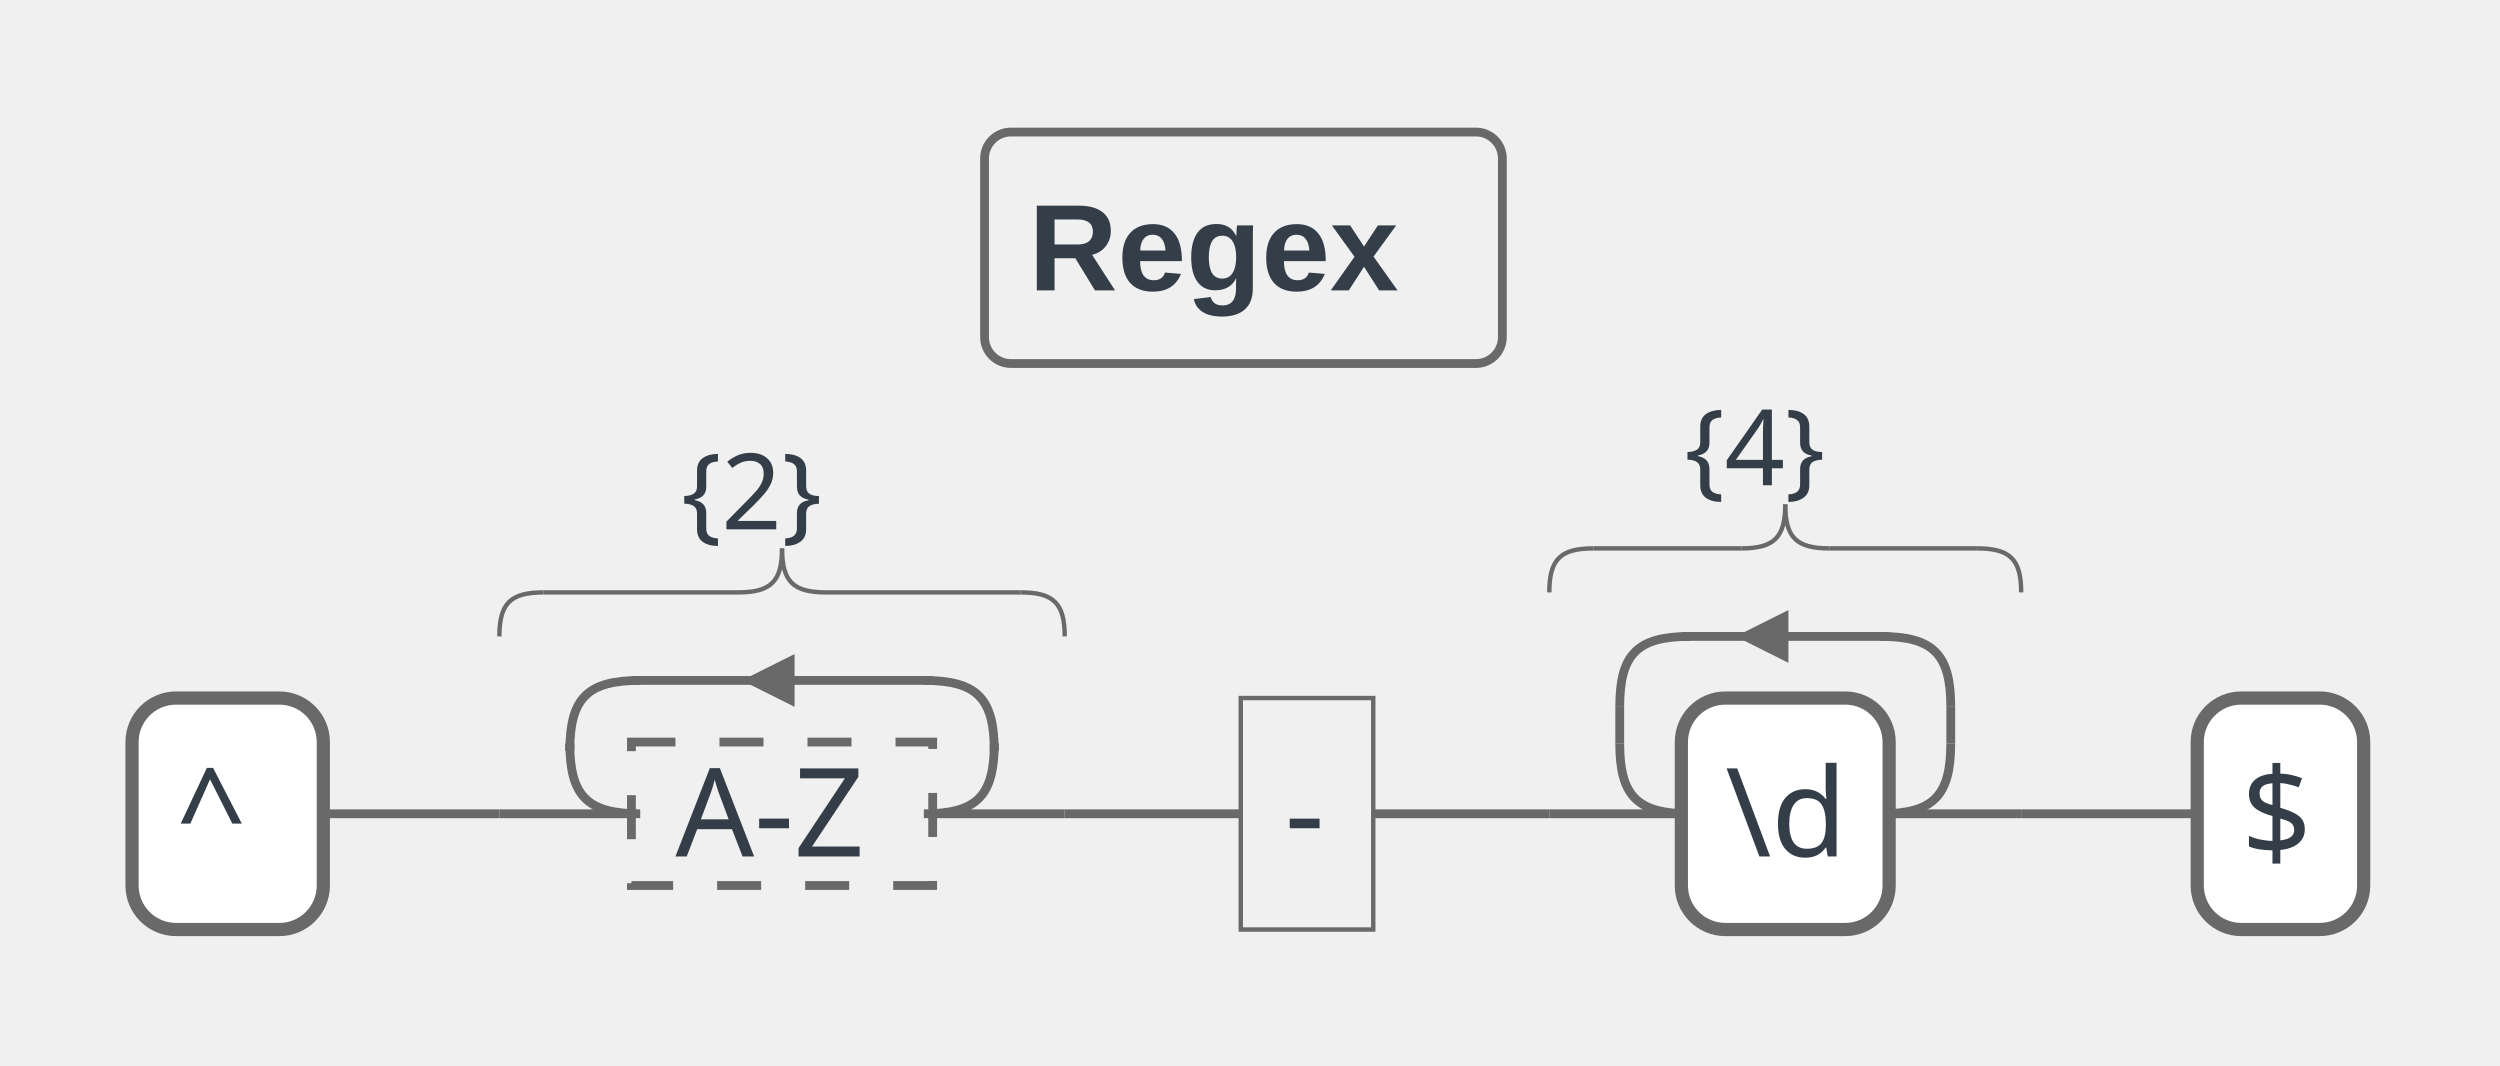
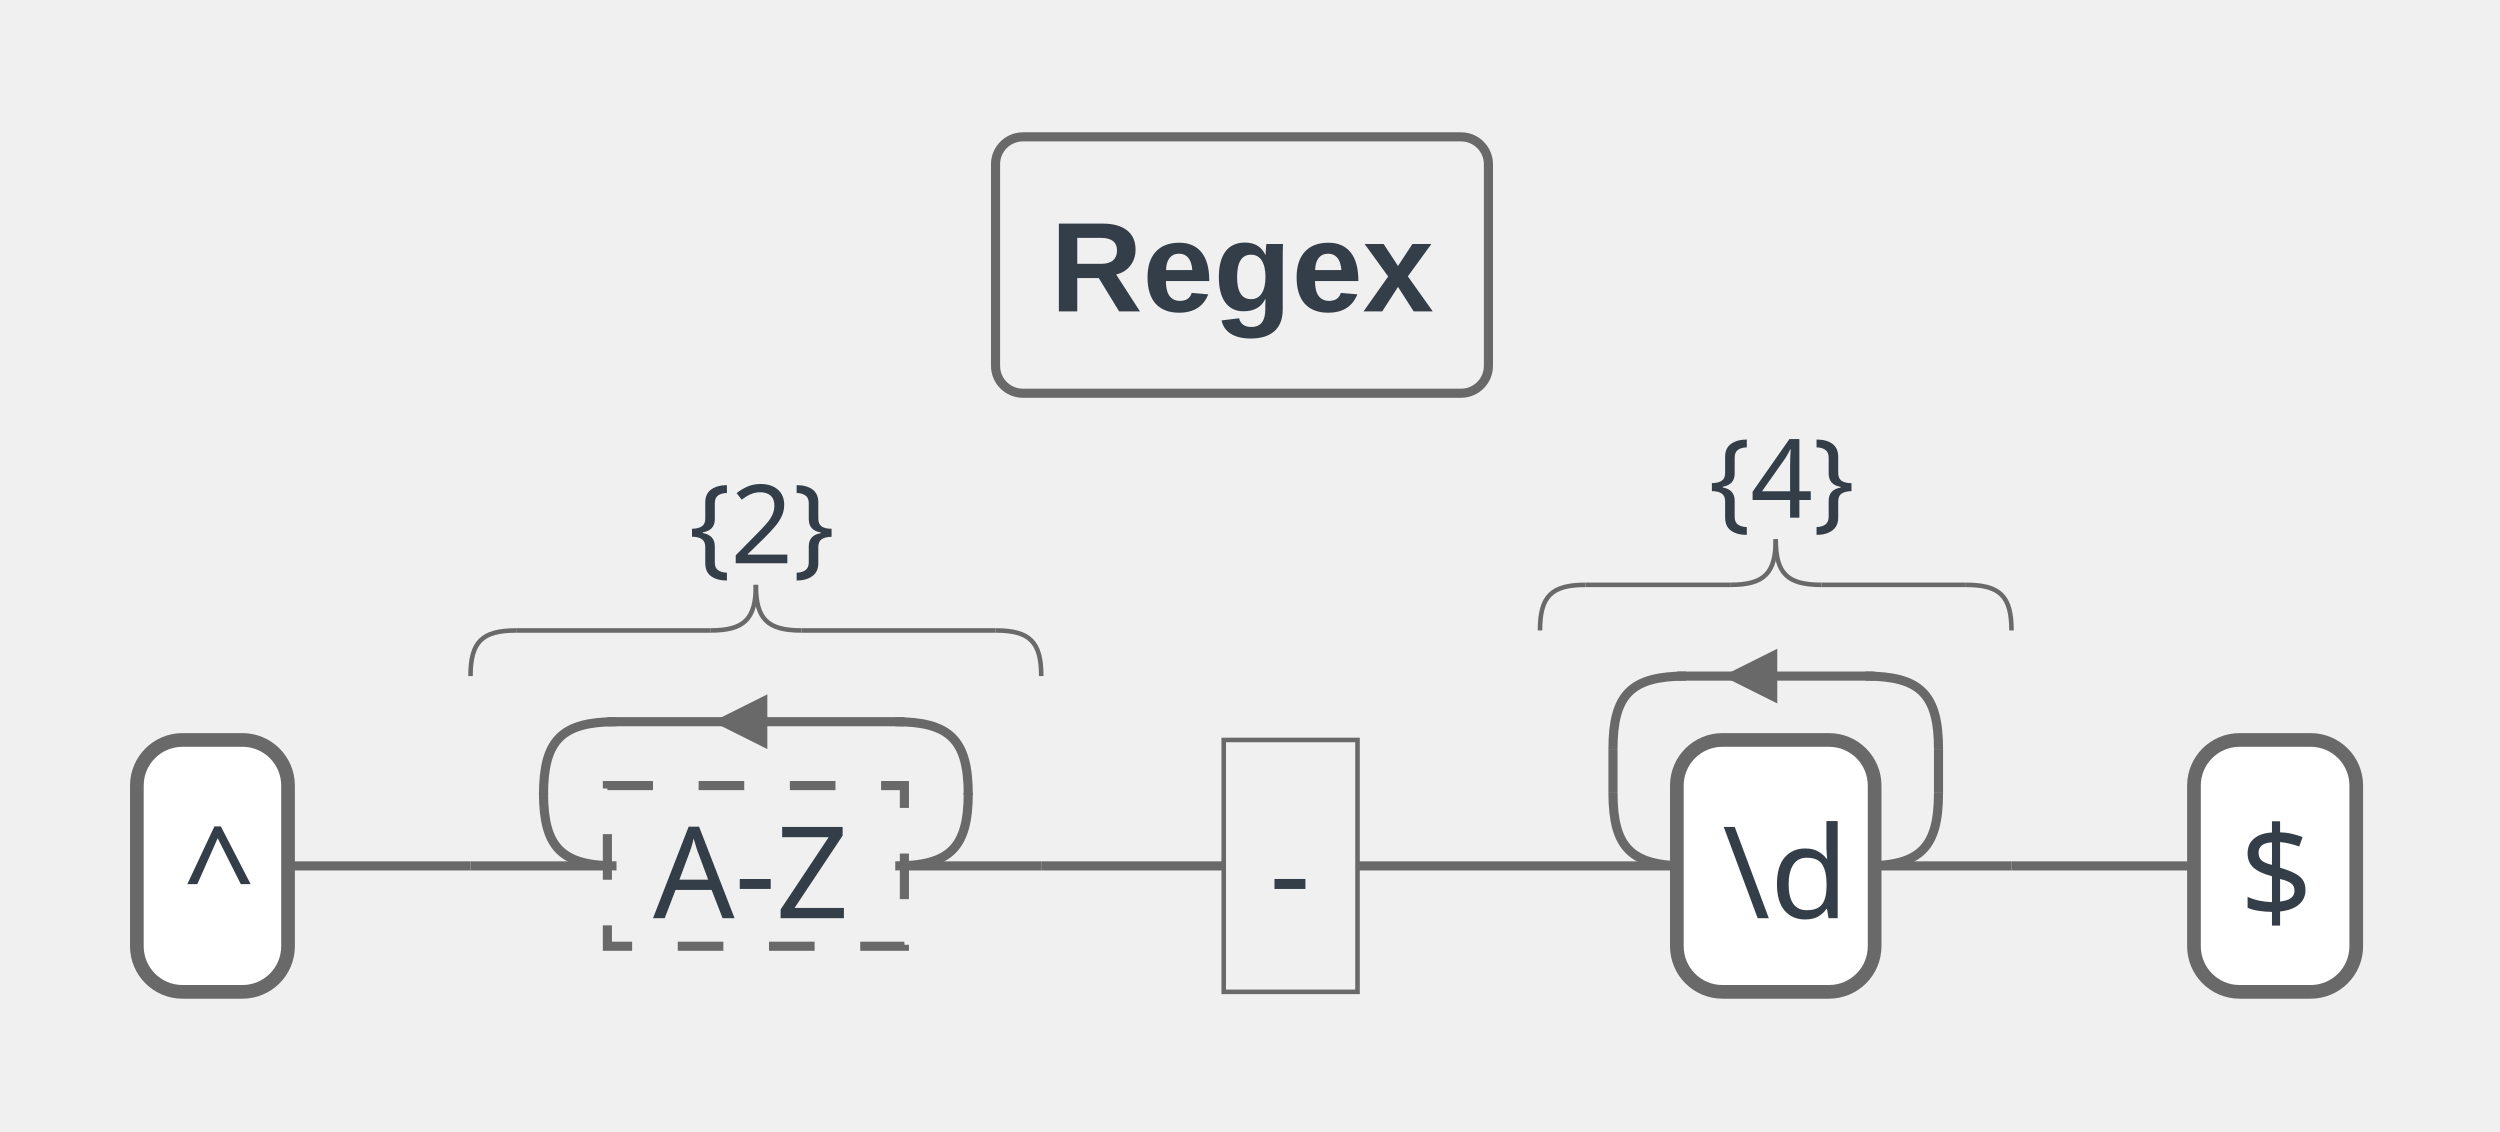
- <svg xmlns="http://www.w3.org/2000/svg" contentStyleType="text/css" data-diagram-type="REGEX" height="121px" preserveAspectRatio="none" style="width:284px;height:121px;background:#FFFFFF;" version="1.1" viewBox="0 0 284 121" width="284px" zoomAndPan="magnify">
+ <svg xmlns="http://www.w3.org/2000/svg" contentStyleType="text/css" data-diagram-type="REGEX" height="124px" preserveAspectRatio="none" style="width:274px;height:124px;background:#FFFFFF;" version="1.1" viewBox="0 0 274 124" width="274px" zoomAndPan="magnify">
  <defs />
  <g>
-     <g class="title" data-source-line="152">
-       <rect fill="none" height="26.297" rx="3" ry="3" style="stroke:#696969;stroke-width:1;" width="58.822" x="111.845" y="15" />
-       <text fill="#333E48" font-family="Arial" font-size="14" font-weight="700" lengthAdjust="spacing" textLength="48.822" x="116.845" y="32.995">Regex</text>
+     <g class="title" data-source-line="153">
+       <rect fill="none" height="28.099" rx="3" ry="3" style="stroke:#696969;stroke-width:1;" width="54.02" x="109.112" y="15" />
+       <text fill="#333E48" font-family="Arial" font-size="14" font-weight="700" lengthAdjust="spacing" textLength="42.02" x="115.112" y="34.132">Regex</text>
    </g>
-     <line style="stroke:#696969;stroke-width:1;" x1="15" x2="15" y1="92.445" y2="92.445" />
-     <rect fill="#FFFFFF" height="26.297" rx="5" ry="5" style="stroke:#696969;stroke-width:1.5;" width="21.73" x="15" y="79.297" />
-     <text fill="#333E48" font-family="sans-serif" font-size="14" lengthAdjust="spacing" textLength="11.73" x="20" y="97.292">^</text>
-     <line style="stroke:#696969;stroke-width:1;" x1="36.73" x2="56.73" y1="92.445" y2="92.445" />
-     <path d="M64.731,84.445 C64.731,90.445 66.731,92.445 72.731,92.445" fill="none" style="stroke:#696969;stroke-width:1;" />
-     <line style="stroke:#696969;stroke-width:1;" x1="64.731" x2="64.731" y1="85.297" y2="84.445" />
-     <path d="M64.731,85.297 C64.731,79.297 66.731,77.297 72.731,77.297" fill="none" style="stroke:#696969;stroke-width:1;" />
-     <line style="stroke:#696969;stroke-width:1;" x1="71.731" x2="105.95" y1="77.297" y2="77.297" />
-     <path d="M90.262,77.297 L90.262,74.297 L84.262,77.297 L90.262,80.297 L90.262,77.297" fill="#696969" />
-     <path d="M112.95,84.445 C112.95,90.445 110.95,92.445 104.95,92.445" fill="none" style="stroke:#696969;stroke-width:1;" />
-     <line style="stroke:#696969;stroke-width:1;" x1="112.95" x2="112.95" y1="85.297" y2="84.445" />
-     <path d="M104.95,77.297 C110.95,77.297 112.95,79.297 112.95,85.297" fill="none" style="stroke:#696969;stroke-width:1;" />
-     <line style="stroke:#696969;stroke-width:1;" x1="56.73" x2="71.731" y1="92.445" y2="92.445" />
-     <line style="stroke:#696969;stroke-width:1;" x1="105.95" x2="120.95" y1="92.445" y2="92.445" />
-     <rect fill="none" height="16.297" style="stroke:#696969;stroke-width:1;stroke-dasharray:5,5;" width="34.22" x="71.731" y="84.297" />
-     <text fill="#333E48" font-family="sans-serif" font-size="14" lengthAdjust="spacing" textLength="24.22" x="76.731" y="97.292">A-Z</text>
-     <path d="M56.73,72.297 C56.73,68.547 57.98,67.297 61.73,67.297" fill="none" style="stroke:#696969;stroke-width:0.5;" />
-     <path d="M88.84,62.297 C88.84,66.047 87.59,67.297 83.84,67.297" fill="none" style="stroke:#696969;stroke-width:0.5;" />
-     <path d="M88.84,62.297 C88.84,66.047 90.09,67.297 93.84,67.297" fill="none" style="stroke:#696969;stroke-width:0.5;" />
-     <path d="M115.95,67.297 C119.7,67.297 120.95,68.547 120.95,72.297" fill="none" style="stroke:#696969;stroke-width:0.5;" />
-     <line style="stroke:#696969;stroke-width:0.5;" x1="61.73" x2="83.84" y1="67.297" y2="67.297" />
-     <line style="stroke:#696969;stroke-width:0.5;" x1="93.84" x2="115.95" y1="67.297" y2="67.297" />
-     <text fill="#333E48" font-family="sans-serif" font-size="12" lengthAdjust="spacing" textLength="22.904" x="77.388" y="60.127">{2}</text>
-     <line style="stroke:#696969;stroke-width:1;" x1="120.95" x2="140.95" y1="92.445" y2="92.445" />
-     <rect fill="none" height="26.297" style="stroke:#696969;stroke-width:0.5;" width="15.052" x="140.95" y="79.297" />
-     <text fill="#333E48" font-family="sans-serif" font-size="14" lengthAdjust="spacing" textLength="5.052" x="145.95" y="97.292">-</text>
-     <line style="stroke:#696969;stroke-width:1;" x1="156.002" x2="176.002" y1="92.445" y2="92.445" />
-     <path d="M184.002,84.445 C184.002,90.445 186.002,92.445 192.002,92.445" fill="none" style="stroke:#696969;stroke-width:1;" />
-     <line style="stroke:#696969;stroke-width:1;" x1="184.002" x2="184.002" y1="80.297" y2="84.445" />
-     <path d="M184.002,80.297 C184.002,74.297 186.002,72.297 192.002,72.297" fill="none" style="stroke:#696969;stroke-width:1;" />
-     <line style="stroke:#696969;stroke-width:1;" x1="191.002" x2="214.606" y1="72.297" y2="72.297" />
-     <path d="M203.164,72.297 L203.164,69.297 L197.164,72.297 L203.164,75.297 L203.164,72.297" fill="#696969" />
-     <path d="M221.606,84.445 C221.606,90.445 219.606,92.445 213.606,92.445" fill="none" style="stroke:#696969;stroke-width:1;" />
-     <line style="stroke:#696969;stroke-width:1;" x1="221.606" x2="221.606" y1="80.297" y2="84.445" />
-     <path d="M213.606,72.297 C219.606,72.297 221.606,74.297 221.606,80.297" fill="none" style="stroke:#696969;stroke-width:1;" />
-     <line style="stroke:#696969;stroke-width:1;" x1="176.002" x2="191.002" y1="92.445" y2="92.445" />
-     <line style="stroke:#696969;stroke-width:1;" x1="214.606" x2="229.606" y1="92.445" y2="92.445" />
-     <rect fill="#FFFFFF" height="26.297" rx="5" ry="5" style="stroke:#696969;stroke-width:1.5;" width="23.604" x="191.002" y="79.297" />
-     <text fill="#333E48" font-family="sans-serif" font-size="14" lengthAdjust="spacing" textLength="13.604" x="196.002" y="97.292">\d</text>
-     <path d="M176.002,67.297 C176.002,63.547 177.252,62.297 181.002,62.297" fill="none" style="stroke:#696969;stroke-width:0.5;" />
-     <path d="M202.804,57.297 C202.804,61.047 201.554,62.297 197.804,62.297" fill="none" style="stroke:#696969;stroke-width:0.5;" />
-     <path d="M202.804,57.297 C202.804,61.047 204.054,62.297 207.804,62.297" fill="none" style="stroke:#696969;stroke-width:0.5;" />
-     <path d="M224.606,62.297 C228.356,62.297 229.606,63.547 229.606,67.297" fill="none" style="stroke:#696969;stroke-width:0.5;" />
-     <line style="stroke:#696969;stroke-width:0.5;" x1="181.002" x2="197.804" y1="62.297" y2="62.297" />
-     <line style="stroke:#696969;stroke-width:0.5;" x1="207.804" x2="224.606" y1="62.297" y2="62.297" />
-     <text fill="#333E48" font-family="sans-serif" font-size="12" lengthAdjust="spacing" textLength="22.904" x="191.352" y="55.127">{4}</text>
-     <line style="stroke:#696969;stroke-width:1;" x1="229.606" x2="249.606" y1="92.445" y2="92.445" />
-     <rect fill="#FFFFFF" height="26.297" rx="5" ry="5" style="stroke:#696969;stroke-width:1.5;" width="18.907" x="249.606" y="79.297" />
-     <text fill="#333E48" font-family="sans-serif" font-size="14" lengthAdjust="spacing" textLength="8.907" x="254.606" y="97.292">$</text>
+     <line style="stroke:#696969;stroke-width:1;" x1="15" x2="15" y1="94.903" y2="94.903" />
+     <rect fill="#FFFFFF" height="27.609" rx="5" ry="5" style="stroke:#696969;stroke-width:1.5;" width="16.569" x="15" y="81.099" />
+     <text fill="#333E48" font-family="sans-serif" font-size="14" lengthAdjust="spacing" textLength="6.569" x="20" y="100.632">^</text>
+     <line style="stroke:#696969;stroke-width:1;" x1="31.569" x2="51.569" y1="94.903" y2="94.903" />
+     <path d="M59.569,86.903 C59.569,92.903 61.569,94.903 67.569,94.903" fill="none" style="stroke:#696969;stroke-width:1;" />
+     <line style="stroke:#696969;stroke-width:1;" x1="59.569" x2="59.569" y1="87.099" y2="86.903" />
+     <path d="M59.569,87.099 C59.569,81.099 61.569,79.099 67.569,79.099" fill="none" style="stroke:#696969;stroke-width:1;" />
+     <line style="stroke:#696969;stroke-width:1;" x1="66.569" x2="99.121" y1="79.099" y2="79.099" />
+     <path d="M84.1,79.099 L84.1,76.099 L78.1,79.099 L84.1,82.099 L84.1,79.099" fill="#696969" />
+     <path d="M106.121,86.903 C106.121,92.903 104.121,94.903 98.121,94.903" fill="none" style="stroke:#696969;stroke-width:1;" />
+     <line style="stroke:#696969;stroke-width:1;" x1="106.121" x2="106.121" y1="87.099" y2="86.903" />
+     <path d="M98.121,79.099 C104.121,79.099 106.121,81.099 106.121,87.099" fill="none" style="stroke:#696969;stroke-width:1;" />
+     <line style="stroke:#696969;stroke-width:1;" x1="51.569" x2="66.569" y1="94.903" y2="94.903" />
+     <line style="stroke:#696969;stroke-width:1;" x1="99.121" x2="114.121" y1="94.903" y2="94.903" />
+     <rect fill="none" height="17.609" style="stroke:#696969;stroke-width:1;stroke-dasharray:5,5;" width="32.552" x="66.569" y="86.099" />
+     <text fill="#333E48" font-family="sans-serif" font-size="14" lengthAdjust="spacing" textLength="22.552" x="71.569" y="100.632">A-Z</text>
+     <path d="M51.569,74.099 C51.569,70.349 52.819,69.099 56.569,69.099" fill="none" style="stroke:#696969;stroke-width:0.5;" />
+     <path d="M82.845,64.099 C82.845,67.849 81.595,69.099 77.845,69.099" fill="none" style="stroke:#696969;stroke-width:0.5;" />
+     <path d="M82.845,64.099 C82.845,67.849 84.095,69.099 87.845,69.099" fill="none" style="stroke:#696969;stroke-width:0.5;" />
+     <path d="M109.121,69.099 C112.871,69.099 114.121,70.349 114.121,74.099" fill="none" style="stroke:#696969;stroke-width:0.5;" />
+     <line style="stroke:#696969;stroke-width:0.5;" x1="56.569" x2="77.845" y1="69.099" y2="69.099" />
+     <line style="stroke:#696969;stroke-width:0.5;" x1="87.845" x2="109.121" y1="69.099" y2="69.099" />
+     <text fill="#333E48" font-family="sans-serif" font-size="12" lengthAdjust="spacing" textLength="14.69" x="75.501" y="61.735">{2}</text>
+     <line style="stroke:#696969;stroke-width:1;" x1="114.121" x2="134.121" y1="94.903" y2="94.903" />
+     <rect fill="none" height="27.609" style="stroke:#696969;stroke-width:0.5;" width="14.662" x="134.121" y="81.099" />
+     <text fill="#333E48" font-family="sans-serif" font-size="14" lengthAdjust="spacing" textLength="4.662" x="139.121" y="100.632">-</text>
+     <line style="stroke:#696969;stroke-width:1;" x1="148.783" x2="168.783" y1="94.903" y2="94.903" />
+     <path d="M176.783,86.903 C176.783,92.903 178.783,94.903 184.783,94.903" fill="none" style="stroke:#696969;stroke-width:1;" />
+     <line style="stroke:#696969;stroke-width:1;" x1="176.783" x2="176.783" y1="82.099" y2="86.903" />
+     <path d="M176.783,82.099 C176.783,76.099 178.783,74.099 184.783,74.099" fill="none" style="stroke:#696969;stroke-width:1;" />
+     <line style="stroke:#696969;stroke-width:1;" x1="183.783" x2="205.459" y1="74.099" y2="74.099" />
+     <path d="M194.789,74.099 L194.789,71.099 L188.789,74.099 L194.789,77.099 L194.789,74.099" fill="#696969" />
+     <path d="M212.459,86.903 C212.459,92.903 210.459,94.903 204.459,94.903" fill="none" style="stroke:#696969;stroke-width:1;" />
+     <line style="stroke:#696969;stroke-width:1;" x1="212.459" x2="212.459" y1="82.099" y2="86.903" />
+     <path d="M204.459,74.099 C210.459,74.099 212.459,76.099 212.459,82.099" fill="none" style="stroke:#696969;stroke-width:1;" />
+     <line style="stroke:#696969;stroke-width:1;" x1="168.783" x2="183.783" y1="94.903" y2="94.903" />
+     <line style="stroke:#696969;stroke-width:1;" x1="205.459" x2="220.459" y1="94.903" y2="94.903" />
+     <rect fill="#FFFFFF" height="27.609" rx="5" ry="5" style="stroke:#696969;stroke-width:1.5;" width="21.676" x="183.783" y="81.099" />
+     <text fill="#333E48" font-family="sans-serif" font-size="14" lengthAdjust="spacing" textLength="11.676" x="188.783" y="100.632">\d</text>
+     <path d="M168.783,69.099 C168.783,65.349 170.033,64.099 173.783,64.099" fill="none" style="stroke:#696969;stroke-width:0.5;" />
+     <path d="M194.621,59.099 C194.621,62.849 193.371,64.099 189.621,64.099" fill="none" style="stroke:#696969;stroke-width:0.5;" />
+     <path d="M194.621,59.099 C194.621,62.849 195.871,64.099 199.621,64.099" fill="none" style="stroke:#696969;stroke-width:0.5;" />
+     <path d="M215.459,64.099 C219.209,64.099 220.459,65.349 220.459,69.099" fill="none" style="stroke:#696969;stroke-width:0.5;" />
+     <line style="stroke:#696969;stroke-width:0.5;" x1="173.783" x2="189.621" y1="64.099" y2="64.099" />
+     <line style="stroke:#696969;stroke-width:0.5;" x1="199.621" x2="215.459" y1="64.099" y2="64.099" />
+     <text fill="#333E48" font-family="sans-serif" font-size="12" lengthAdjust="spacing" textLength="14.69" x="187.276" y="56.735">{4}</text>
+     <line style="stroke:#696969;stroke-width:1;" x1="220.459" x2="240.459" y1="94.903" y2="94.903" />
+     <rect fill="#FFFFFF" height="27.609" rx="5" ry="5" style="stroke:#696969;stroke-width:1.5;" width="17.786" x="240.459" y="81.099" />
+     <text fill="#333E48" font-family="sans-serif" font-size="14" lengthAdjust="spacing" textLength="7.786" x="245.459" y="100.632">$</text>
  </g>
</svg>
